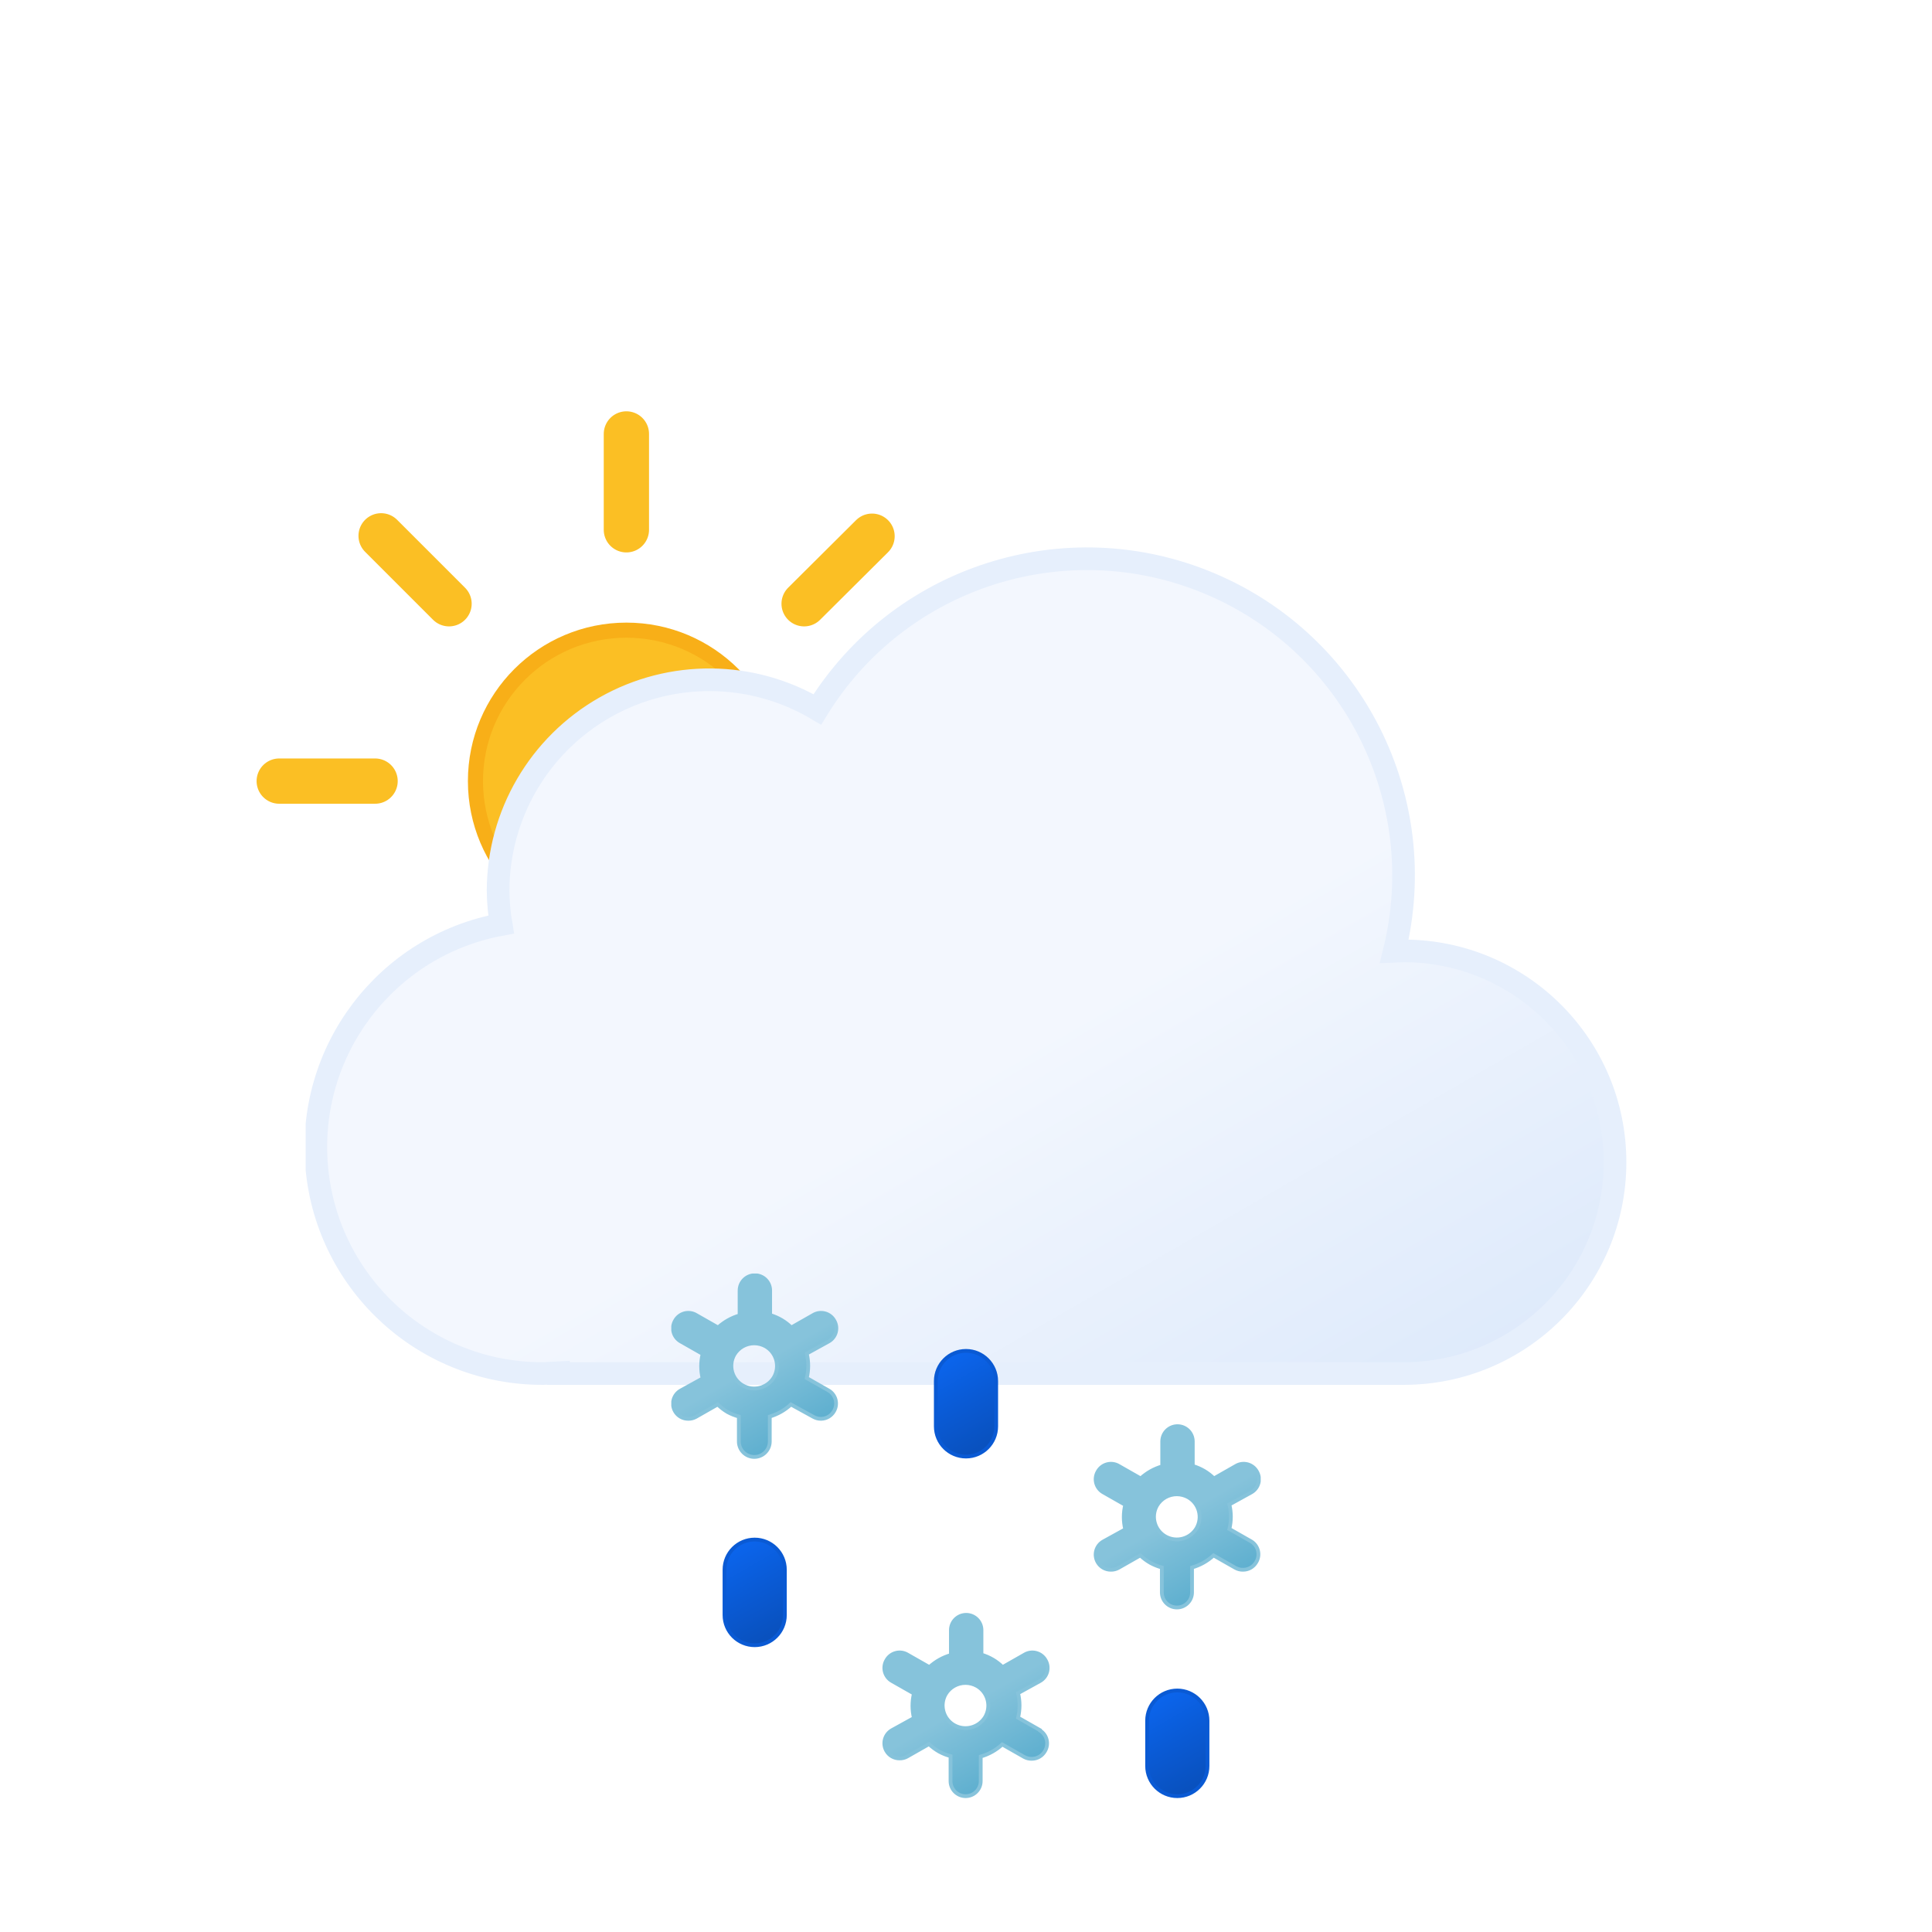
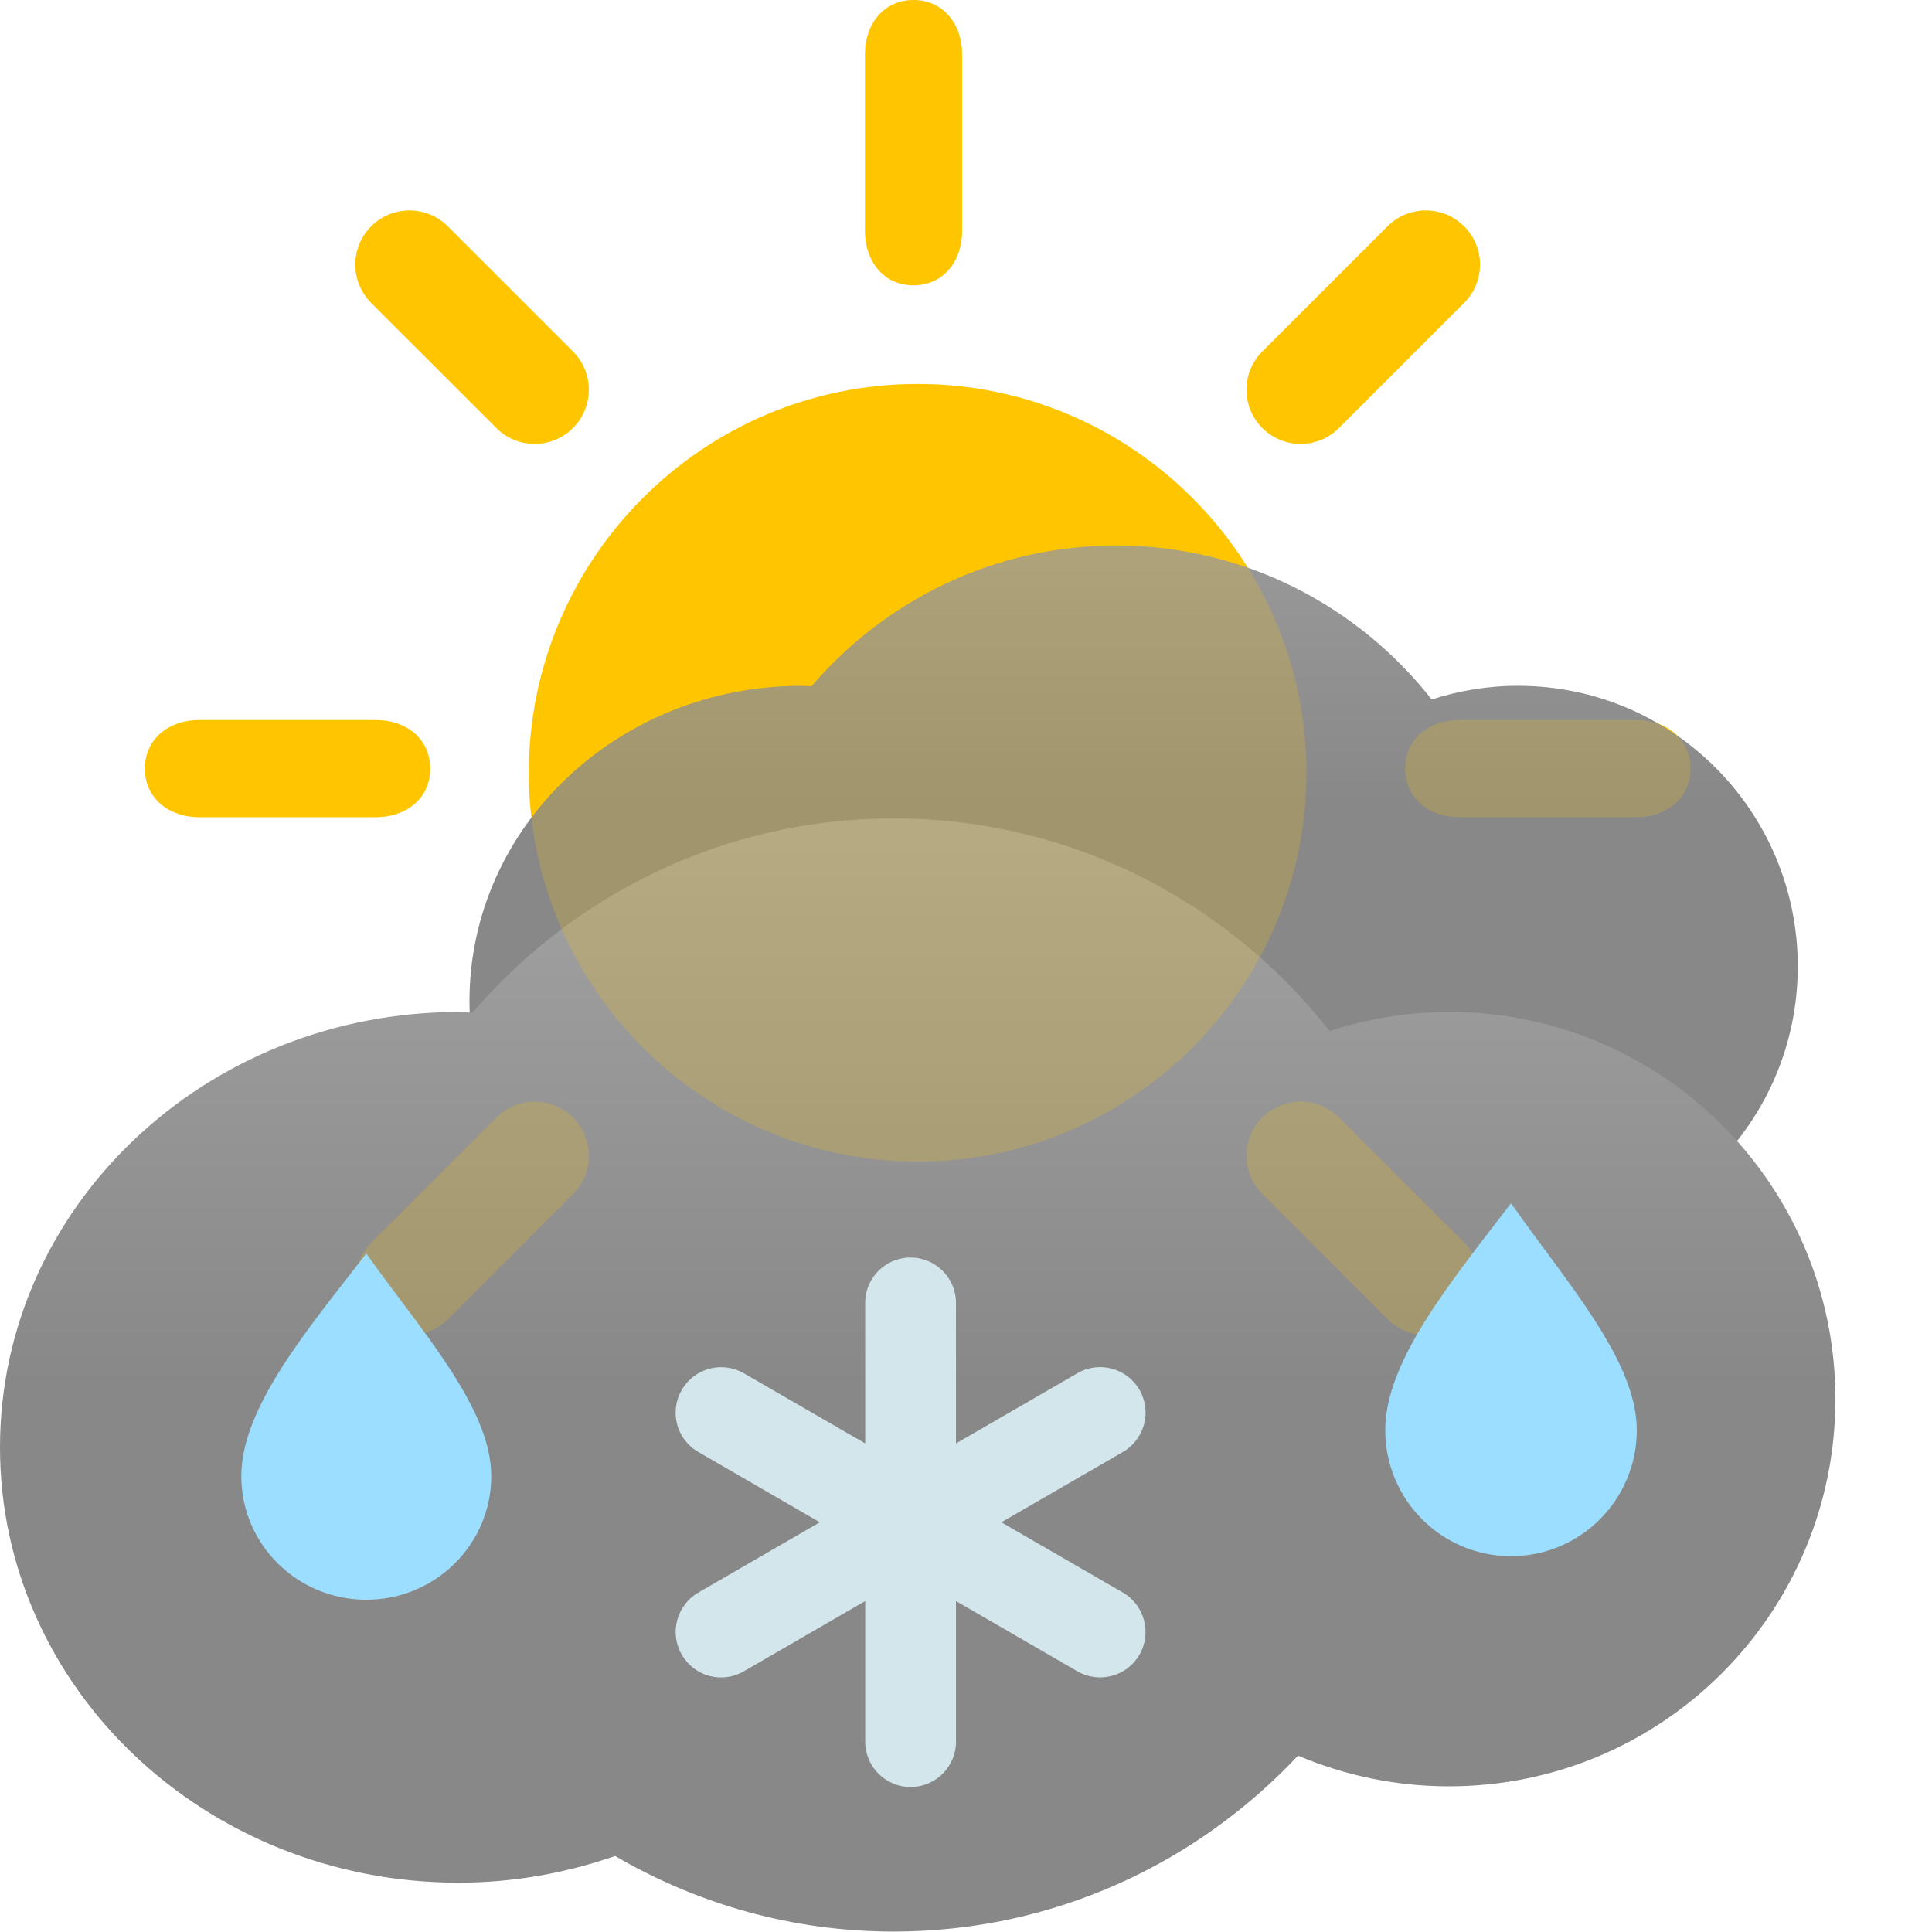
- <svg xmlns="http://www.w3.org/2000/svg" xmlns:xlink="http://www.w3.org/1999/xlink" viewBox="0 0 512 512">
-   <defs>
-     <linearGradient id="i10-a" x1="99.5" x2="232.6" y1="30.7" y2="261.4" gradientUnits="userSpaceOnUse">
-       <stop offset="0" stop-color="#f3f7fe" />
-       <stop offset=".5" stop-color="#f3f7fe" />
-       <stop offset="1" stop-color="#deeafb" />
-     </linearGradient>
-     <linearGradient id="i10-b" x1="1389.9" x2="1399.3" y1="-1078.1" y2="-1053.5" gradientTransform="rotate(-9 8016.182 8229.021)" gradientUnits="userSpaceOnUse">
-       <stop offset="0" stop-color="#0b65ed" />
-       <stop offset=".5" stop-color="#0a5ad4" />
-       <stop offset="1" stop-color="#0950bc" />
-     </linearGradient>
-     <linearGradient xlink:href="#i10-b" id="i10-c" x1="1453" x2="1462.5" y1="-1118.7" y2="-1094.1" />
-     <linearGradient xlink:href="#i10-b" id="i10-d" x1="1494.2" x2="1503.7" y1="-1021.1" y2="-996.4" />
-     <linearGradient id="i10-e" x1="11.4" x2="32.8" y1="5.9" y2="43.1" gradientUnits="userSpaceOnUse">
-       <stop offset="0" stop-color="#86c3db" />
-       <stop offset=".5" stop-color="#86c3db" />
-       <stop offset="1" stop-color="#5eafcf" />
-     </linearGradient>
-     <linearGradient xlink:href="#i10-e" id="i10-f" x1="67.4" x2="88.8" y1="95.9" y2="133.1" />
-     <linearGradient xlink:href="#i10-e" id="i10-g" x1="123.4" x2="144.8" y1="45.9" y2="83.1" />
-     <linearGradient id="i10-h" x1="78" x2="118" y1="63.4" y2="132.7" gradientUnits="userSpaceOnUse">
-       <stop offset="0" stop-color="#fbbf24" />
-       <stop offset=".5" stop-color="#fbbf24" />
-       <stop offset="1" stop-color="#f59e0b" />
-     </linearGradient>
-     <symbol id="i10-j" viewBox="0 0 196 196">
-       <circle cx="98" cy="98" r="40" fill="url(#i10-h)" stroke="#f8af18" stroke-miterlimit="10" stroke-width="4" />
-       <path fill="none" stroke="#fbbf24" stroke-linecap="round" stroke-miterlimit="10" stroke-width="12" d="M98 31.4V6m0 184v-25.4M145.1 51l18-17.9M33 163l18-17.9M51 51 33 33m130.1 130.1-18-18M6 98h25.4M190 98h-25.4" />
-     </symbol>
-     <symbol id="i10-k" viewBox="0 0 350 222">
-       <path fill="url(#i10-a)" stroke="#e6effc" stroke-miterlimit="10" stroke-width="6" d="m291 107-2.5.1A83.9 83.9 0 00135.6 43 56 56 0 0051 91a56.6 56.6 0 00.8 9A60 60 0 0063 219l4-.2v.2h224a56 56 0 000-112Z" />
-     </symbol>
-     <symbol id="i10-i" viewBox="0 0 363 258">
-       <use xlink:href="#i10-j" width="196" height="196" />
-       <use xlink:href="#i10-k" width="350" height="222" transform="translate(13 36)" />
-     </symbol>
-     <symbol id="i10-m" viewBox="0 0 156.2 139">
-       <path fill="url(#i10-e)" stroke="#86c3db" stroke-miterlimit="10" d="m41.7 31-5.8-3.3a13.7 13.7 0 000-6.5l5.8-3.2a4 4 0 001.5-5.5 4 4 0 00-5.6-1.5l-5.8 3.3a13.6 13.6 0 00-2.6-2 13.8 13.8 0 00-3-1.3V4.5a4 4 0 00-8.1 0v6.6a14.3 14.3 0 00-5.7 3.2L6.6 11A4 4 0 001 12.5 4 4 0 002.5 18l5.8 3.3a13.7 13.7 0 000 6.5L2.5 31A4 4 0 001 36.5a4 4 0 003.5 2 4 4 0 002-.5l5.8-3.3a13.6 13.6 0 002.6 2 13.8 13.8 0 003 1.2v6.6a4 4 0 008.2 0v-6.6a14.2 14.2 0 005.6-3.2l6 3.3a4 4 0 002 .5 4 4 0 003.4-2 4 4 0 00-1.4-5.5ZM19 29.7a6 6 0 01-2.3-8.2 6.1 6.1 0 015.3-3 6.2 6.2 0 013 .8 6 6 0 012.2 8.2 6.1 6.1 0 01-8.2 2.2Z" />
-       <path fill="url(#i10-f)" stroke="#86c3db" stroke-miterlimit="10" d="m97.7 121-5.8-3.3a13.7 13.7 0 000-6.5l5.8-3.2a4 4 0 001.5-5.5 4 4 0 00-5.6-1.5l-5.8 3.3a13.6 13.6 0 00-2.6-2 13.8 13.8 0 00-3-1.3v-6.5a4 4 0 00-8.1 0v6.6a14.3 14.3 0 00-5.7 3.2l-5.8-3.3a4 4 0 00-5.6 1.5 4 4 0 001.5 5.5l5.8 3.3a13.7 13.7 0 000 6.5l-5.8 3.2a4 4 0 00-1.5 5.5 4 4 0 003.5 2 4 4 0 002-.5l5.8-3.3a13.6 13.6 0 002.7 2 13.8 13.8 0 003 1.2v6.6a4 4 0 008 0V128a14.2 14.2 0 005.7-3.2l5.8 3.3a4 4 0 002 .5 4 4 0 003.5-2 4 4 0 00-1.3-5.5ZM75 119.7a6 6 0 01-2.3-8.2 6.1 6.1 0 015.3-3 6.2 6.2 0 013 .8 6 6 0 012.2 8.2 6.1 6.1 0 01-8.2 2.2Z" />
-       <path fill="url(#i10-g)" stroke="#86c3db" stroke-miterlimit="10" d="m153.7 71-5.8-3.3a13.7 13.7 0 000-6.5l5.8-3.2a4 4 0 001.5-5.5 4 4 0 00-5.6-1.5l-5.8 3.3a13.6 13.6 0 00-2.6-2 13.8 13.8 0 00-3-1.3v-6.5a4 4 0 00-8.1 0v6.6a14.3 14.3 0 00-5.7 3.2l-5.8-3.3a4 4 0 00-5.6 1.5 4 4 0 001.5 5.5l5.8 3.3a13.7 13.7 0 000 6.5l-5.8 3.2a4 4 0 00-1.5 5.5 4 4 0 003.5 2 4 4 0 002-.5l5.8-3.3a13.6 13.6 0 002.7 2 13.8 13.8 0 003 1.2v6.6a4 4 0 008 0v-6.6a14.2 14.2 0 005.7-3.2l5.8 3.3a4 4 0 002 .5 4 4 0 003.5-2 4 4 0 00-1.3-5.5ZM131 69.7a6 6 0 01-2.3-8.2 6.1 6.1 0 015.3-3 6.2 6.2 0 013 .8 6 6 0 012.2 8.2 6.1 6.1 0 01-8.2 2.2Z" />
-     </symbol>
-     <symbol id="i10-l" viewBox="0 0 156.2 139">
-       <use xlink:href="#i10-m" width="156.2" height="139" />
-       <path fill="url(#i10-b)" stroke="#0a5ad4" stroke-miterlimit="10" d="M22.1 98.5a8 8 0 01-8-8v-12a8 8 0 0116 0v12a8 8 0 01-8 8Z" />
-       <path fill="url(#i10-c)" stroke="#0a5ad4" stroke-miterlimit="10" d="M78.1 48.5a8 8 0 01-8-8v-12a8 8 0 0116 0v12a8 8 0 01-8 8Z" />
-       <path fill="url(#i10-d)" stroke="#0a5ad4" stroke-miterlimit="10" d="M134.1 138.5a8 8 0 01-8-8v-12a8 8 0 0116 0v12a8 8 0 01-8 8Z" />
-     </symbol>
-   </defs>
-   <use xlink:href="#i10-i" width="363" height="258" transform="translate(68 109)" />
-   <use xlink:href="#i10-l" width="156.2" height="139" transform="translate(177.9 337.5)" />
+ <svg xmlns="http://www.w3.org/2000/svg" viewBox="0 0 40 40">
+   <linearGradient id="wolke-dunkel" gradientTransform="matrix(27.28 0 0 16.564 23010.72 -848.0467)" gradientUnits="userSpaceOnUse" x1="-842.641" x2="-842.641" y1="52.204" y2="51.196">
+     <stop offset="0" stop-color="#888" />
+     <stop offset="1" stop-color="#bebebe" />
+   </linearGradient>
+   <linearGradient id="wolke-dunkel-2" gradientUnits="userSpaceOnUse" x1="19.592" y1="39.742" x2="19.592" y2="38.742" gradientTransform="matrix(38 0 0 23.047 -725.5 -887.2656)">
+     <stop offset="0" style="stop-color:#888" />
+     <stop offset="1" style="stop-color:#bebebe" />
+   </linearGradient>
+   <path d="m27.721 8.862c-.438.438-1.147.438-1.585 0s-.438-1.147 0-1.585l2.591-2.591c.438-.438 1.148-.438 1.585 0 .439.438.44 1.147 0 1.585zm-8.722 15.188c-4.438 0-8.05-3.613-8.05-8.05 0-4.439 3.612-8.05 8.05-8.05 4.438 0 8.05 3.612 8.05 8.05 0 4.437-3.611 8.05-8.05 8.05zm-8.722-15.188-2.592-2.591c-.438-.438-.438-1.147 0-1.585.438-.438 1.148-.438 1.586 0l2.591 2.591c.438.438.438 1.147 0 1.585-.438.438-1.148.438-1.586 0zm.001 14.275c.438-.439 1.149-.438 1.586 0s.438 1.147 0 1.584l-2.591 2.593c-.438.439-1.148.439-1.585 0-.438-.438-.438-1.147 0-1.587zm17.443-.002 2.591 2.592c.441.438.441 1.146 0 1.584-.436.439-1.145.439-1.585 0l-2.591-2.59c-.438-.438-.438-1.148 0-1.586.44-.438 1.147-.438 1.585 0zm-7.802-18.349c0 .619-.387 1.121-1.006 1.121-.619-.001-1.005-.502-1.005-1.121v-3.664c0-.62.387-1.122 1.005-1.122s1.006.502 1.006 1.122zm-12.133 12.133h-3.665c-.619 0-1.121-.388-1.121-1.005 0-.622.502-1.006 1.121-1.006h3.665c.62 0 1.121.384 1.121 1.006 0 .618-.501 1.005-1.121 1.005zm22.428-2.011h3.663c.621 0 1.123.384 1.123 1.006 0 .618-.502 1.005-1.123 1.005h-3.663c-.62 0-1.122-.388-1.122-1.005 0-.622.501-1.006 1.122-1.006z" fill="#ffc600" />
+   <path d="m31.43 14.198c-.626 0-1.224.102-1.788.284-1.523-1.939-3.881-3.189-6.533-3.189-2.524 0-4.785 1.133-6.309 2.916-.071-.002-.138-.01-.21-.01-3.795 0-6.87 2.922-6.87 6.529 0 3.607 3.075 6.531 6.87 6.531.825 0 1.613-.146 2.346-.399 1.228.717 2.649 1.133 4.172 1.133 2.391 0 4.541-1.018 6.061-2.64.694.298 1.458.462 2.262.462 3.2 0 5.79-2.6 5.79-5.807-.002-3.211-2.592-5.809-5.791-5.809z" fill="url(#wolke-dunkel)" />
+   <path d="m30 20.952c-.863 0-1.691.141-2.471.394-2.105-2.678-5.363-4.402-9.029-4.402-3.489 0-6.609 1.564-8.718 4.022-.097-.002-.191-.014-.288-.014-5.244 0-9.494 4.036-9.494 9.013 0 4.979 4.25 9.014 9.494 9.014 1.14 0 2.228-.201 3.241-.552 1.697.989 3.662 1.564 5.765 1.564 3.307 0 6.275-1.405 8.374-3.642.96.407 2.017.635 3.126.635 4.419 0 8-3.59 8-8.018 0-4.427-3.581-8.015-8-8.015z" fill="url(#wolke-dunkel-2)" />
+   <path d="m27.721 8.862c-.438.438-1.147.438-1.585 0s-.438-1.147 0-1.585l2.591-2.591c.438-.438 1.148-.438 1.585 0 .439.438.44 1.147 0 1.585zm-8.722 15.188c-4.438 0-8.05-3.613-8.05-8.05 0-4.439 3.612-8.05 8.05-8.05 4.438 0 8.05 3.612 8.05 8.05 0 4.437-3.611 8.05-8.05 8.05zm-8.722-15.188-2.592-2.591c-.438-.438-.438-1.147 0-1.585.438-.438 1.148-.438 1.586 0l2.591 2.591c.438.438.438 1.147 0 1.585-.438.438-1.148.438-1.586 0zm.001 14.275c.438-.439 1.149-.438 1.586 0s.438 1.147 0 1.584l-2.591 2.593c-.438.439-1.148.439-1.585 0-.438-.438-.438-1.147 0-1.587zm17.443-.002 2.591 2.592c.441.438.441 1.146 0 1.584-.436.439-1.145.439-1.585 0l-2.591-2.59c-.438-.438-.438-1.148 0-1.586.44-.438 1.147-.438 1.585 0zm-7.802-18.349c0 .619-.387 1.121-1.006 1.121-.619-.001-1.005-.502-1.005-1.121v-3.664c0-.62.387-1.122 1.005-1.122s1.006.502 1.006 1.122zm-12.133 12.133h-3.665c-.619 0-1.121-.388-1.121-1.005 0-.622.502-1.006 1.121-1.006h3.665c.62 0 1.121.384 1.121 1.006 0 .618-.501 1.005-1.121 1.005zm22.428-2.011h3.663c.621 0 1.123.384 1.123 1.006 0 .618-.502 1.005-1.123 1.005h-3.663c-.62 0-1.122-.388-1.122-1.005 0-.622.501-1.006 1.122-1.006z" fill="#ffc600" opacity=".2" />
+   <path d="m23.248 30.062-2.516 1.455 2.516 1.455c.449.26.602.836.344 1.286-.26.45-.834.604-1.285.345l-2.514-1.455v2.91c0 .521-.422.94-.94.94-.52 0-.94-.421-.94-.94v-2.91l-2.514 1.455c-.45.263-1.025.105-1.284-.345-.259-.45-.106-1.026.344-1.286l2.514-1.455-2.514-1.455c-.452-.258-.605-.836-.344-1.285.259-.45.834-.604 1.284-.346l2.514 1.454v-2.907c-.002-.521.42-.943.94-.942.518 0 .94.421.94.942v2.907l2.514-1.454c.451-.261 1.025-.104 1.285.344.26.451.105 1.027-.344 1.287z" fill="#d3e6eb" />
+   <path d="m7.584 33.121c-1.429 0-2.588-1.146-2.588-2.561 0-1.416 1.375-3.041 2.588-4.607 1.147 1.615 2.587 3.193 2.587 4.607s-1.158 2.561-2.587 2.561zm23.7-.902c-1.438 0-2.604-1.169-2.604-2.611 0-1.439 1.385-3.1 2.604-4.696 1.155 1.647 2.604 3.257 2.604 4.696 0 1.442-1.166 2.611-2.604 2.611z" fill="#9cdeff" />
</svg>
